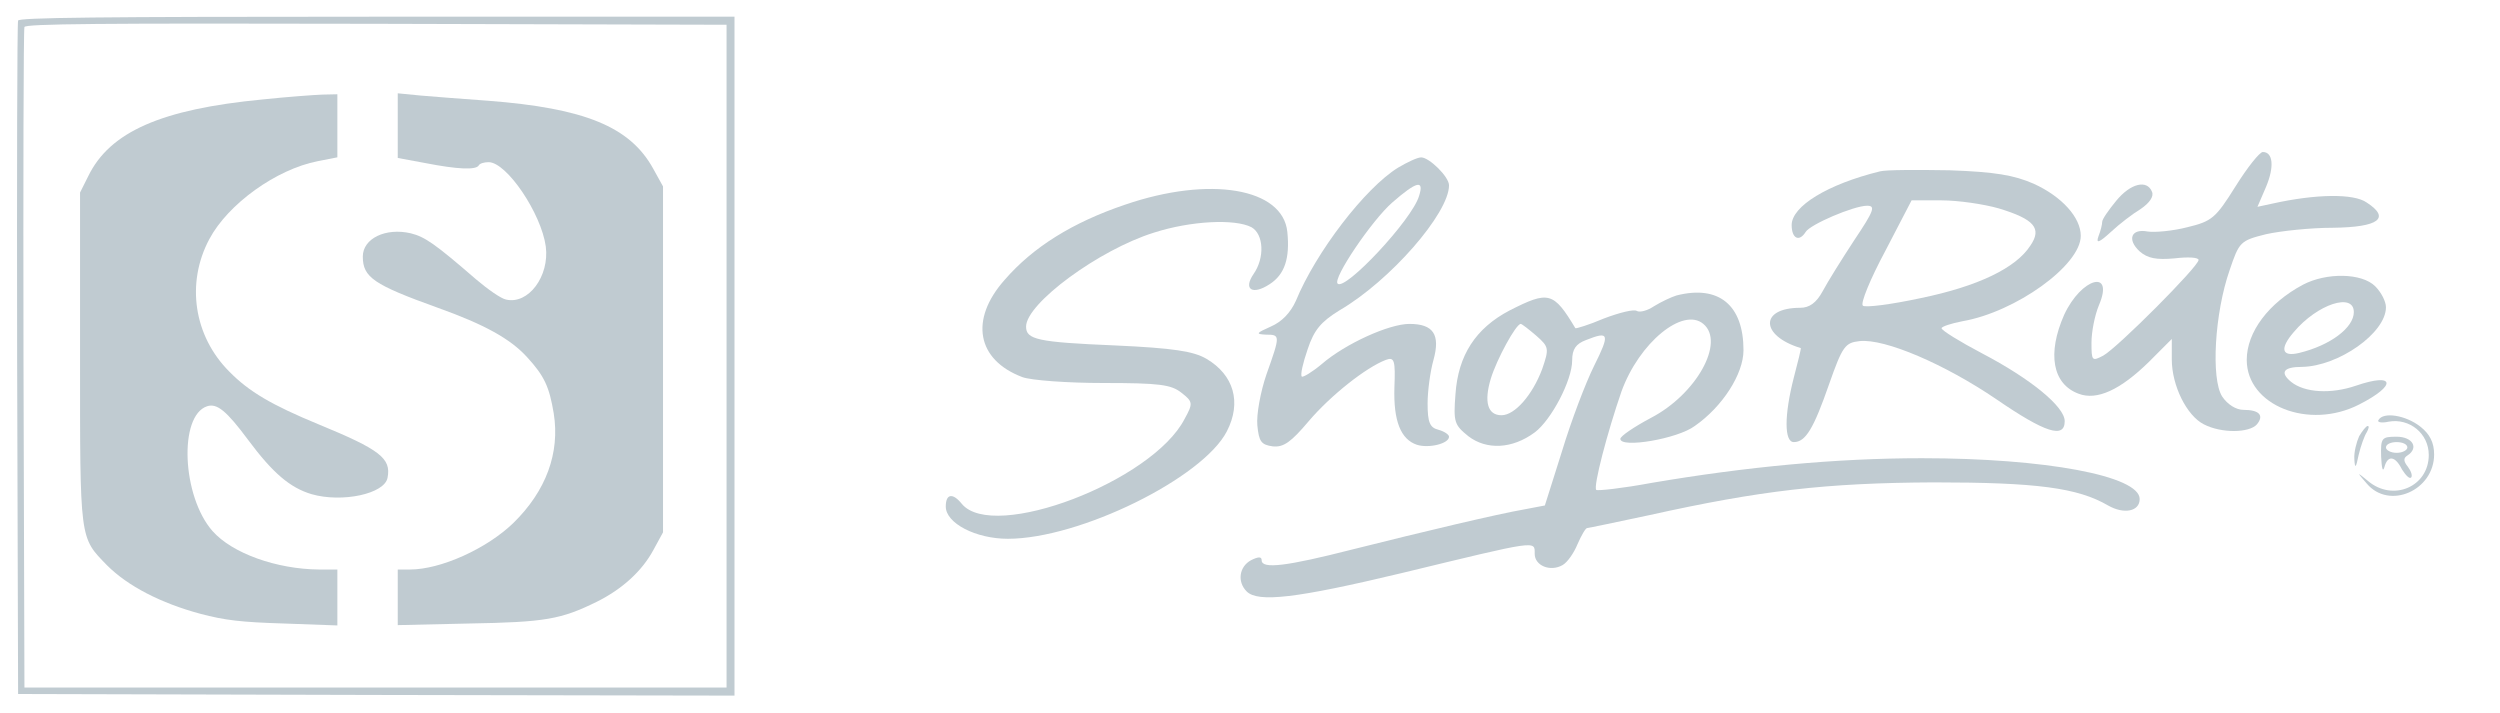
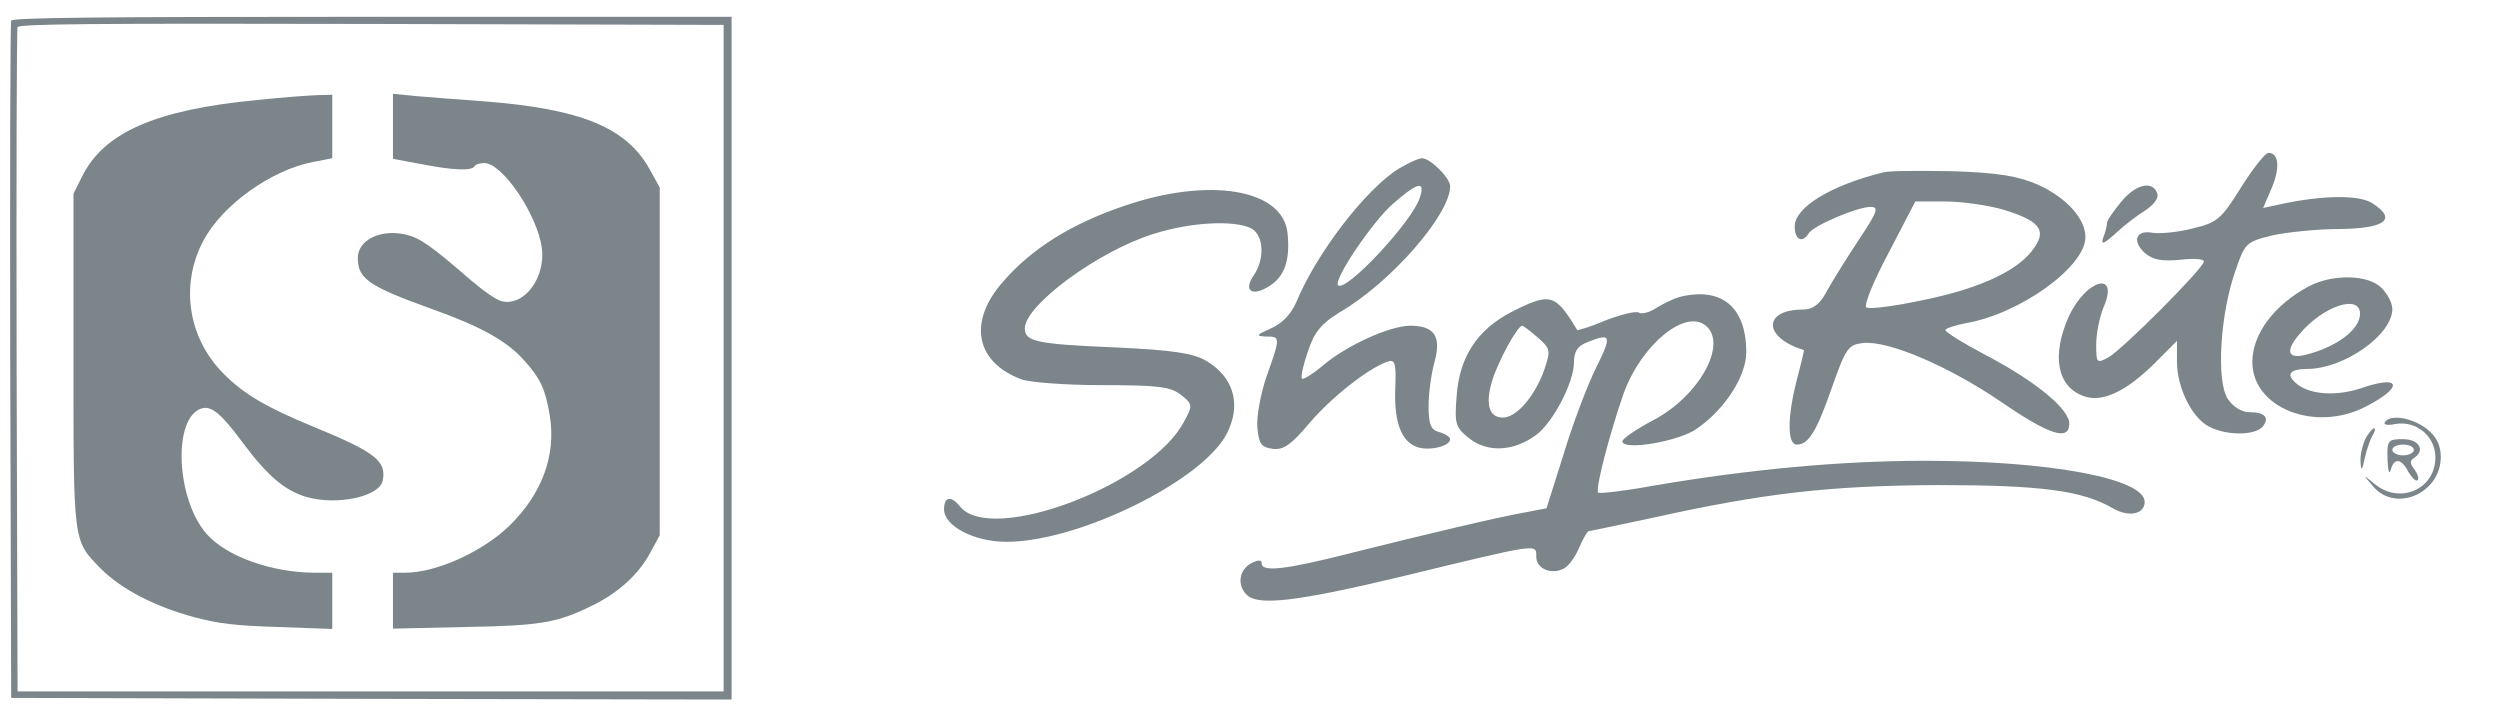
- <svg xmlns="http://www.w3.org/2000/svg" width="179" height="51" viewBox="0 0 179 51" fill="none">
-   <path d="M1.296 1.472C1.227 1.634 1.205 12.56 1.227 25.732L1.296 49.69L26.954 49.759L52.59 49.806V25.5V1.195H26.999C6.732 1.195 1.364 1.264 1.296 1.472ZM52.021 25.5V49.227H26.886H1.75L1.682 25.732C1.659 12.815 1.682 2.097 1.75 1.935C1.819 1.704 6.982 1.658 26.931 1.704L52.021 1.773V25.5Z" fill="#C0CBD1" />
-   <path d="M18.81 7.12C11.554 7.815 7.869 9.435 6.322 12.607L5.731 13.787V25.384C5.731 38.787 5.685 38.44 7.664 40.477C9.143 41.958 11.508 43.185 14.352 43.949C16.103 44.412 17.263 44.551 20.357 44.644L24.155 44.782V42.769V40.778H22.859C19.811 40.755 16.626 39.62 15.216 38.023C13.032 35.546 12.782 29.759 14.829 29.088C15.534 28.857 16.217 29.412 17.764 31.495C19.538 33.88 20.766 34.921 22.313 35.384C24.497 36.009 27.545 35.361 27.749 34.204C28.022 32.815 27.203 32.19 22.813 30.384C19.447 28.995 17.832 28.046 16.422 26.611C13.874 24.065 13.305 20.269 14.989 17.12C16.331 14.597 19.788 12.12 22.745 11.542L24.155 11.264V9.019V6.75L23.086 6.773C22.472 6.796 20.561 6.935 18.81 7.12Z" fill="#C0CBD1" />
-   <path d="M28.479 8.995V11.31L30.48 11.681C32.732 12.12 34.074 12.19 34.279 11.843C34.347 11.704 34.666 11.611 34.984 11.611C36.281 11.611 38.76 15.292 39.079 17.653C39.352 19.782 37.828 21.82 36.235 21.449C35.871 21.38 34.916 20.708 34.074 19.991C31.186 17.491 30.435 16.958 29.411 16.704C27.614 16.287 25.977 17.074 25.977 18.37C25.977 19.852 26.75 20.384 31.322 22.028C34.689 23.232 36.531 24.25 37.737 25.57C38.988 26.935 39.329 27.699 39.647 29.597C40.102 32.421 39.102 35.153 36.758 37.444C34.871 39.273 31.572 40.778 29.343 40.778H28.479V42.769V44.759L33.551 44.644C39.056 44.551 40.171 44.343 42.718 43.093C44.538 42.19 45.971 40.894 46.79 39.366L47.472 38.116V25.732V13.347L46.767 12.074C45.107 9.065 41.854 7.745 34.939 7.213C33.21 7.097 31.026 6.912 30.139 6.843L28.479 6.681V8.995Z" fill="#C0CBD1" />
-   <path d="M160.062 13.346C158.644 15.615 158.375 15.846 156.612 16.269C155.577 16.538 154.274 16.654 153.775 16.577C152.587 16.346 152.28 17.154 153.2 18C153.775 18.5 154.389 18.615 155.692 18.5C156.65 18.384 157.417 18.423 157.417 18.615C157.417 19.077 151.629 24.884 150.594 25.461C149.789 25.884 149.75 25.846 149.75 24.538C149.75 23.769 149.98 22.577 150.287 21.846C151.399 19.231 149.022 19.884 147.795 22.538C146.569 25.308 146.952 27.5 148.83 28.192C150.134 28.692 151.82 27.923 153.89 25.884L155.5 24.269V25.731C155.5 27.615 156.574 29.769 157.8 30.384C159.065 31.038 161.059 31 161.595 30.384C162.132 29.731 161.749 29.346 160.637 29.346C160.1 29.346 159.487 28.961 159.104 28.384C158.299 27.115 158.567 22.423 159.64 19.346C160.33 17.308 160.407 17.231 162.247 16.769C163.282 16.538 165.429 16.308 167.039 16.308C170.335 16.269 171.179 15.615 169.454 14.5C168.534 13.846 165.812 13.884 162.707 14.577L161.634 14.808L162.247 13.384C162.86 11.923 162.745 10.884 162.017 10.884C161.787 10.884 160.905 12 160.062 13.346Z" fill="#C0CBD1" />
-   <path d="M100.108 12C97.731 13.461 94.205 18.077 92.786 21.538C92.403 22.384 91.79 23.038 90.985 23.384C89.95 23.846 89.873 23.923 90.64 23.961C91.675 23.961 91.675 24 90.678 26.808C90.256 28.038 89.95 29.692 90.026 30.461C90.141 31.615 90.295 31.846 91.138 31.961C91.905 32.038 92.441 31.654 93.706 30.154C95.278 28.308 97.808 26.308 99.226 25.769C99.84 25.538 99.916 25.808 99.84 27.731C99.763 30.154 100.3 31.461 101.45 31.846C102.293 32.115 103.75 31.769 103.75 31.269C103.75 31.115 103.405 30.884 102.983 30.769C102.37 30.615 102.216 30.231 102.216 28.884C102.216 28 102.408 26.577 102.638 25.769C103.136 23.961 102.638 23.192 100.913 23.192C99.456 23.192 96.313 24.615 94.626 26.077C93.936 26.654 93.285 27.038 93.208 26.961C93.093 26.846 93.285 26 93.63 25C94.09 23.615 94.588 23.038 95.891 22.231C99.533 20.115 103.75 15.269 103.75 13.269C103.75 12.654 102.331 11.269 101.756 11.269C101.488 11.269 100.76 11.615 100.108 12ZM101.603 14.038C101.105 15.731 96.313 20.846 95.776 20.308C95.393 19.961 98.23 15.769 99.686 14.5C101.45 12.961 101.986 12.846 101.603 14.038Z" fill="#C0CBD1" />
-   <path d="M134.608 12.269C130.851 13.192 128.283 14.769 128.283 16.115C128.283 17.077 128.82 17.346 129.28 16.615C129.586 16.077 132.73 14.731 133.688 14.731C134.301 14.731 134.186 15.077 132.768 17.192C131.886 18.538 130.851 20.192 130.506 20.846C130.046 21.692 129.548 22.038 128.896 22.038C125.983 22.038 126.021 24.038 128.935 24.923C128.973 24.923 128.743 25.885 128.436 27.038C127.746 29.731 127.746 31.654 128.436 31.654C129.28 31.654 129.855 30.692 130.966 27.5C131.925 24.769 132.116 24.538 133.151 24.423C134.953 24.231 139.246 26.077 142.926 28.577C146.453 31 147.833 31.423 147.833 30.154C147.833 29.115 145.38 27.115 141.93 25.308C140.32 24.462 139.016 23.654 139.016 23.5C139.016 23.385 139.706 23.154 140.511 23C144.306 22.346 148.983 19 148.983 16.885C148.983 15.577 147.641 14.077 145.61 13.154C144.191 12.538 142.85 12.308 139.591 12.192C137.291 12.154 135.03 12.154 134.608 12.269ZM143.118 14.923C145.648 15.692 146.223 16.346 145.38 17.577C144.345 19.192 141.623 20.5 137.521 21.346C135.375 21.808 133.535 22.038 133.381 21.885C133.19 21.731 133.918 19.962 134.991 17.962L136.87 14.346H139.016C140.205 14.346 142.045 14.615 143.118 14.923Z" fill="#C0CBD1" />
-   <path d="M151.514 14.385C150.977 15.039 150.517 15.692 150.517 15.885C150.517 16.077 150.402 16.538 150.249 16.923C150.057 17.462 150.287 17.385 151.13 16.615C151.744 16.038 152.702 15.308 153.277 14.962C153.89 14.539 154.235 14.077 154.082 13.731C153.737 12.846 152.549 13.115 151.514 14.385Z" fill="#C0CBD1" />
-   <path d="M80.558 14.654C76.802 15.923 73.965 17.692 71.933 20.038C69.403 22.885 69.94 25.769 73.198 27C73.812 27.231 76.418 27.423 79.025 27.423C83.012 27.423 83.855 27.538 84.584 28.115C85.427 28.769 85.427 28.885 84.814 30C82.513 34.462 71.129 38.808 68.867 36.077C68.215 35.269 67.717 35.346 67.717 36.269C67.717 37.462 69.864 38.577 72.163 38.577C77.3 38.577 86.117 34.231 87.842 30.885C88.915 28.808 88.34 26.846 86.385 25.692C85.465 25.154 84.047 24.923 79.792 24.731C74.272 24.5 73.467 24.308 73.467 23.385C73.467 21.731 78.68 17.885 82.629 16.654C85.273 15.808 88.417 15.654 89.605 16.269C90.487 16.769 90.564 18.462 89.758 19.615C88.992 20.731 89.682 21.154 90.909 20.346C91.982 19.654 92.365 18.5 92.174 16.615C91.867 13.461 86.615 12.577 80.558 14.654Z" fill="#C0CBD1" />
-   <path d="M164.892 20.385C162.439 21.692 160.867 23.769 160.867 25.769C160.867 29.038 165.314 30.808 168.917 28.962C171.639 27.577 171.486 26.654 168.687 27.615C166.886 28.231 165.007 28.115 164.049 27.346C163.206 26.654 163.512 26.269 164.816 26.269C167.422 26.231 170.834 23.846 170.834 22C170.834 21.577 170.489 20.923 170.067 20.5C169.109 19.538 166.579 19.5 164.892 20.385ZM168.534 22.346C168.534 23.462 166.847 24.731 164.624 25.269C163.359 25.577 163.206 24.962 164.241 23.769C165.927 21.769 168.534 20.923 168.534 22.346Z" fill="#C0CBD1" />
-   <path d="M120.042 21.154C119.659 21.269 118.931 21.615 118.432 21.923C117.972 22.231 117.436 22.385 117.206 22.269C117.014 22.115 115.941 22.385 114.829 22.808C113.756 23.269 112.836 23.538 112.797 23.5C111.226 20.885 110.881 20.808 108.082 22.231C105.667 23.5 104.402 25.423 104.211 28.231C104.057 30.231 104.134 30.423 105.131 31.231C106.434 32.231 108.274 32.154 109.884 30.962C111.072 30.077 112.567 27.231 112.567 25.808C112.567 25 112.836 24.615 113.564 24.346C115.212 23.692 115.289 23.885 114.139 26.192C113.526 27.423 112.491 30.154 111.839 32.308L110.612 36.192L109.194 36.462C107.201 36.808 102.026 38.038 96.812 39.346C92.136 40.538 90.334 40.769 90.334 40.115C90.334 39.846 90.104 39.846 89.567 40.115C88.724 40.577 88.571 41.654 89.261 42.346C90.066 43.154 92.787 42.846 100.339 41.038C110.191 38.654 109.884 38.692 109.884 39.654C109.884 40.5 110.996 40.962 111.877 40.462C112.222 40.269 112.682 39.615 112.951 38.962C113.219 38.346 113.526 37.808 113.641 37.808C113.717 37.808 115.749 37.385 118.087 36.885C126.061 35.115 130.737 34.577 138.442 34.538C145.841 34.538 148.754 34.923 150.939 36.192C152.089 36.846 153.201 36.615 153.201 35.731C153.201 34.077 146.454 32.808 137.599 32.808C131.466 32.808 125.026 33.423 118.241 34.577C116.171 34.962 114.407 35.154 114.292 35.077C114.062 34.846 115.097 30.923 116.094 28.038C117.359 24.538 120.502 21.962 121.959 23.192C123.531 24.5 121.461 28.231 118.202 29.923C116.976 30.577 116.017 31.231 116.017 31.423C116.017 32.115 120.119 31.423 121.346 30.5C123.339 29.115 124.834 26.769 124.834 25.077C124.834 21.846 123.071 20.385 120.042 21.154ZM109.999 24.038C110.919 24.846 110.919 24.962 110.421 26.423C109.731 28.269 108.466 29.731 107.507 29.731C106.511 29.731 106.242 28.769 106.741 27.115C107.162 25.731 108.542 23.192 108.887 23.192C108.964 23.192 109.462 23.577 109.999 24.038Z" fill="#C0CBD1" />
-   <path d="M170.296 30.077C170.181 30.231 170.526 30.308 171.025 30.192C172.52 29.923 173.9 31.038 173.9 32.577C173.9 34.846 171.331 35.962 169.53 34.423C168.725 33.769 168.725 33.769 169.453 34.615C171.063 36.538 174.283 35.115 174.283 32.538C174.283 31.692 173.976 31.077 173.286 30.538C172.251 29.731 170.641 29.462 170.296 30.077Z" fill="#C0CBD1" />
-   <path d="M168.916 31.231C168.725 31.654 168.533 32.385 168.571 32.885C168.61 33.577 168.686 33.538 168.878 32.577C169.031 31.923 169.3 31.192 169.453 30.961C169.606 30.692 169.645 30.5 169.53 30.5C169.415 30.5 169.146 30.846 168.916 31.231Z" fill="#C0CBD1" />
-   <path d="M170.489 32.692C170.527 33.5 170.604 33.846 170.719 33.461C170.949 32.577 171.485 32.615 171.984 33.615C172.252 34.038 172.52 34.308 172.635 34.192C172.75 34.077 172.635 33.731 172.405 33.423C172.099 33.038 172.06 32.808 172.367 32.615C173.21 32.077 172.75 31.269 171.6 31.269C170.527 31.269 170.45 31.346 170.489 32.692ZM172.367 32.038C172.367 32.231 172.022 32.423 171.6 32.423C171.179 32.423 170.834 32.231 170.834 32.038C170.834 31.808 171.179 31.654 171.6 31.654C172.022 31.654 172.367 31.808 172.367 32.038Z" fill="#C0CBD1" />
+ <svg xmlns="http://www.w3.org/2000/svg" width="178" height="51" viewBox="0 0 178 51" fill="none">
+   <path d="M0.796 1.472C0.728 1.634 0.706 12.56 0.728 25.732L0.796 49.69L26.455 49.759L52.09 49.806V25.5V1.195H26.5C6.233 1.195 0.865 1.264 0.796 1.472ZM51.522 25.5V49.227H26.387H1.251L1.183 25.732C1.16 12.815 1.183 2.097 1.251 1.935C1.32 1.704 6.483 1.658 26.432 1.704L51.522 1.773V25.5Z" fill="#7B858A" />
+   <path d="M18.312 7.12C11.056 7.815 7.371 9.435 5.824 12.607L5.233 13.787V25.384C5.233 38.787 5.187 38.44 7.166 40.477C8.645 41.958 11.01 43.185 13.854 43.949C15.605 44.412 16.765 44.551 19.859 44.644L23.657 44.782V42.769V40.778H22.361C19.313 40.755 16.128 39.62 14.718 38.023C12.534 35.546 12.284 29.759 14.331 29.088C15.036 28.857 15.719 29.412 17.266 31.495C19.04 33.88 20.268 34.921 21.815 35.384C23.999 36.009 27.047 35.361 27.251 34.204C27.524 32.815 26.706 32.19 22.315 30.384C18.949 28.995 17.334 28.046 15.924 26.611C13.376 24.065 12.807 20.269 14.49 17.12C15.832 14.597 19.29 12.12 22.247 11.542L23.657 11.264V9.019V6.75L22.588 6.773C21.974 6.796 20.063 6.935 18.312 7.12Z" fill="#7B858A" />
+   <path d="M27.979 8.995V11.31L29.98 11.681C32.232 12.12 33.574 12.19 33.779 11.843C33.847 11.704 34.166 11.611 34.484 11.611C35.781 11.611 38.26 15.292 38.579 17.653C38.852 19.782 37.328 21.82 35.735 21.449C35.371 21.38 34.416 20.708 33.574 19.991C30.686 17.491 29.935 16.958 28.911 16.704C27.114 16.287 25.477 17.074 25.477 18.37C25.477 19.852 26.25 20.384 30.822 22.028C34.189 23.232 36.031 24.25 37.237 25.57C38.488 26.935 38.829 27.699 39.147 29.597C39.602 32.421 38.602 35.153 36.258 37.444C34.371 39.273 31.072 40.778 28.843 40.778H27.979V42.769V44.759L33.051 44.644C38.556 44.551 39.671 44.343 42.218 43.093C44.038 42.19 45.471 40.894 46.29 39.366L46.972 38.116V25.732V13.347L46.267 12.074C44.607 9.065 41.354 7.745 34.439 7.213C32.71 7.097 30.526 6.912 29.639 6.843L27.979 6.681V8.995Z" fill="#7B858A" />
+   <path d="M159.562 13.346C158.144 15.615 157.875 15.846 156.112 16.269C155.077 16.538 153.774 16.654 153.275 16.577C152.087 16.346 151.78 17.154 152.7 18C153.275 18.5 153.889 18.615 155.192 18.5C156.15 18.384 156.917 18.423 156.917 18.615C156.917 19.077 151.129 24.884 150.094 25.461C149.289 25.884 149.25 25.846 149.25 24.538C149.25 23.769 149.48 22.577 149.787 21.846C150.899 19.231 148.522 19.884 147.295 22.538C146.069 25.308 146.452 27.5 148.33 28.192C149.634 28.692 151.32 27.923 153.39 25.884L155 24.269V25.731C155 27.615 156.074 29.769 157.3 30.384C158.565 31.038 160.559 31 161.095 30.384C161.632 29.731 161.249 29.346 160.137 29.346C159.6 29.346 158.987 28.961 158.604 28.384C157.799 27.115 158.067 22.423 159.14 19.346C159.83 17.308 159.907 17.231 161.747 16.769C162.782 16.538 164.929 16.308 166.539 16.308C169.835 16.269 170.679 15.615 168.954 14.5C168.034 13.846 165.312 13.884 162.207 14.577L161.134 14.808L161.747 13.384C162.36 11.923 162.245 10.884 161.517 10.884C161.287 10.884 160.405 12 159.562 13.346Z" fill="#7B858A" />
+   <path d="M99.608 12C97.231 13.461 93.705 18.077 92.286 21.538C91.903 22.384 91.29 23.038 90.485 23.384C89.45 23.846 89.373 23.923 90.14 23.961C91.175 23.961 91.175 24 90.178 26.808C89.756 28.038 89.45 29.692 89.526 30.461C89.641 31.615 89.795 31.846 90.638 31.961C91.405 32.038 91.941 31.654 93.206 30.154C94.778 28.308 97.308 26.308 98.726 25.769C99.34 25.538 99.416 25.808 99.34 27.731C99.263 30.154 99.8 31.461 100.95 31.846C101.793 32.115 103.25 31.769 103.25 31.269C103.25 31.115 102.905 30.884 102.483 30.769C101.87 30.615 101.716 30.231 101.716 28.884C101.716 28 101.908 26.577 102.138 25.769C102.636 23.961 102.138 23.192 100.413 23.192C98.956 23.192 95.813 24.615 94.126 26.077C93.436 26.654 92.785 27.038 92.708 26.961C92.593 26.846 92.785 26 93.13 25C93.59 23.615 94.088 23.038 95.391 22.231C99.033 20.115 103.25 15.269 103.25 13.269C103.25 12.654 101.831 11.269 101.256 11.269C100.988 11.269 100.26 11.615 99.608 12ZM101.103 14.038C100.605 15.731 95.813 20.846 95.276 20.308C94.893 19.961 97.73 15.769 99.186 14.5C100.95 12.961 101.486 12.846 101.103 14.038Z" fill="#7B858A" />
+   <path d="M134.108 12.269C130.351 13.192 127.783 14.769 127.783 16.115C127.783 17.077 128.32 17.346 128.78 16.615C129.086 16.077 132.23 14.731 133.188 14.731C133.801 14.731 133.686 15.077 132.268 17.192C131.386 18.538 130.351 20.192 130.006 20.846C129.546 21.692 129.048 22.038 128.396 22.038C125.483 22.038 125.521 24.038 128.435 24.923C128.473 24.923 128.243 25.885 127.936 27.038C127.246 29.731 127.246 31.654 127.936 31.654C128.78 31.654 129.355 30.692 130.466 27.5C131.425 24.769 131.616 24.538 132.651 24.423C134.453 24.231 138.746 26.077 142.426 28.577C145.953 31 147.333 31.423 147.333 30.154C147.333 29.115 144.88 27.115 141.43 25.308C139.82 24.462 138.516 23.654 138.516 23.5C138.516 23.385 139.206 23.154 140.011 23C143.806 22.346 148.483 19 148.483 16.885C148.483 15.577 147.141 14.077 145.11 13.154C143.691 12.538 142.35 12.308 139.091 12.192C136.791 12.154 134.53 12.154 134.108 12.269ZM142.618 14.923C145.148 15.692 145.723 16.346 144.88 17.577C143.845 19.192 141.123 20.5 137.021 21.346C134.875 21.808 133.035 22.038 132.881 21.885C132.69 21.731 133.418 19.962 134.491 17.962L136.37 14.346H138.516C139.705 14.346 141.545 14.615 142.618 14.923Z" fill="#7B858A" />
+   <path d="M151.014 14.385C150.477 15.039 150.017 15.692 150.017 15.885C150.017 16.077 149.902 16.538 149.749 16.923C149.557 17.462 149.787 17.385 150.63 16.615C151.244 16.038 152.202 15.308 152.777 14.962C153.39 14.539 153.735 14.077 153.582 13.731C153.237 12.846 152.049 13.115 151.014 14.385Z" fill="#7B858A" />
+   <path d="M80.058 14.654C76.302 15.923 73.465 17.692 71.433 20.038C68.903 22.885 69.44 25.769 72.698 27C73.312 27.231 75.918 27.423 78.525 27.423C82.512 27.423 83.355 27.538 84.084 28.115C84.927 28.769 84.927 28.885 84.314 30C82.013 34.462 70.629 38.808 68.367 36.077C67.715 35.269 67.217 35.346 67.217 36.269C67.217 37.462 69.364 38.577 71.663 38.577C76.8 38.577 85.617 34.231 87.342 30.885C88.415 28.808 87.84 26.846 85.885 25.692C84.965 25.154 83.547 24.923 79.292 24.731C73.772 24.5 72.967 24.308 72.967 23.385C72.967 21.731 78.18 17.885 82.129 16.654C84.773 15.808 87.917 15.654 89.105 16.269C89.987 16.769 90.064 18.462 89.258 19.615C88.492 20.731 89.182 21.154 90.409 20.346C91.482 19.654 91.865 18.5 91.674 16.615C91.367 13.461 86.115 12.577 80.058 14.654Z" fill="#7B858A" />
+   <path d="M164.392 20.385C161.939 21.692 160.367 23.769 160.367 25.769C160.367 29.038 164.814 30.808 168.417 28.962C171.139 27.577 170.986 26.654 168.187 27.615C166.386 28.231 164.507 28.115 163.549 27.346C162.706 26.654 163.012 26.269 164.316 26.269C166.922 26.231 170.334 23.846 170.334 22C170.334 21.577 169.989 20.923 169.567 20.5C168.609 19.538 166.079 19.5 164.392 20.385ZM168.034 22.346C168.034 23.462 166.347 24.731 164.124 25.269C162.859 25.577 162.706 24.962 163.741 23.769C165.427 21.769 168.034 20.923 168.034 22.346Z" fill="#7B858A" />
+   <path d="M119.541 21.154C119.158 21.269 118.43 21.615 117.931 21.923C117.471 22.231 116.935 22.385 116.705 22.269C116.513 22.115 115.44 22.385 114.328 22.808C113.255 23.269 112.335 23.538 112.296 23.5C110.725 20.885 110.38 20.808 107.581 22.231C105.166 23.5 103.901 25.423 103.71 28.231C103.556 30.231 103.633 30.423 104.63 31.231C105.933 32.231 107.773 32.154 109.383 30.962C110.571 30.077 112.066 27.231 112.066 25.808C112.066 25 112.335 24.615 113.063 24.346C114.711 23.692 114.788 23.885 113.638 26.192C113.025 27.423 111.99 30.154 111.338 32.308L110.111 36.192L108.693 36.462C106.7 36.808 101.525 38.038 96.311 39.346C91.635 40.538 89.833 40.769 89.833 40.115C89.833 39.846 89.603 39.846 89.066 40.115C88.223 40.577 88.07 41.654 88.76 42.346C89.565 43.154 92.286 42.846 99.838 41.038C109.69 38.654 109.383 38.692 109.383 39.654C109.383 40.5 110.495 40.962 111.376 40.462C111.721 40.269 112.181 39.615 112.45 38.962C112.718 38.346 113.025 37.808 113.14 37.808C113.216 37.808 115.248 37.385 117.586 36.885C125.56 35.115 130.236 34.577 137.941 34.538C145.34 34.538 148.253 34.923 150.438 36.192C151.588 36.846 152.7 36.615 152.7 35.731C152.7 34.077 145.953 32.808 137.098 32.808C130.965 32.808 124.525 33.423 117.74 34.577C115.67 34.962 113.906 35.154 113.791 35.077C113.561 34.846 114.596 30.923 115.593 28.038C116.858 24.538 120.001 21.962 121.458 23.192C123.03 24.5 120.96 28.231 117.701 29.923C116.475 30.577 115.516 31.231 115.516 31.423C115.516 32.115 119.618 31.423 120.845 30.5C122.838 29.115 124.333 26.769 124.333 25.077C124.333 21.846 122.57 20.385 119.541 21.154ZM109.498 24.038C110.418 24.846 110.418 24.962 109.92 26.423C109.23 28.269 107.965 29.731 107.006 29.731C106.01 29.731 105.741 28.769 106.24 27.115C106.661 25.731 108.041 23.192 108.386 23.192C108.463 23.192 108.961 23.577 109.498 24.038Z" fill="#7B858A" />
+   <path d="M169.796 30.077C169.681 30.231 170.026 30.308 170.525 30.192C172.02 29.923 173.4 31.038 173.4 32.577C173.4 34.846 170.831 35.962 169.03 34.423C168.225 33.769 168.225 33.769 168.953 34.615C170.563 36.538 173.783 35.115 173.783 32.538C173.783 31.692 173.476 31.077 172.786 30.538C171.751 29.731 170.141 29.462 169.796 30.077Z" fill="#7B858A" />
+   <path d="M168.416 31.231C168.225 31.654 168.033 32.385 168.071 32.885C168.11 33.577 168.186 33.538 168.378 32.577C168.531 31.923 168.8 31.192 168.953 30.961C169.106 30.692 169.145 30.5 169.03 30.5C168.915 30.5 168.646 30.846 168.416 31.231Z" fill="#7B858A" />
+   <path d="M169.989 32.692C170.027 33.5 170.104 33.846 170.219 33.461C170.449 32.577 170.985 32.615 171.484 33.615C171.752 34.038 172.02 34.308 172.135 34.192C172.25 34.077 172.135 33.731 171.905 33.423C171.599 33.038 171.56 32.808 171.867 32.615C172.71 32.077 172.25 31.269 171.1 31.269C170.027 31.269 169.95 31.346 169.989 32.692ZM171.867 32.038C171.867 32.231 171.522 32.423 171.1 32.423C170.679 32.423 170.334 32.231 170.334 32.038C170.334 31.808 170.679 31.654 171.1 31.654C171.522 31.654 171.867 31.808 171.867 32.038Z" fill="#7B858A" />
</svg>
